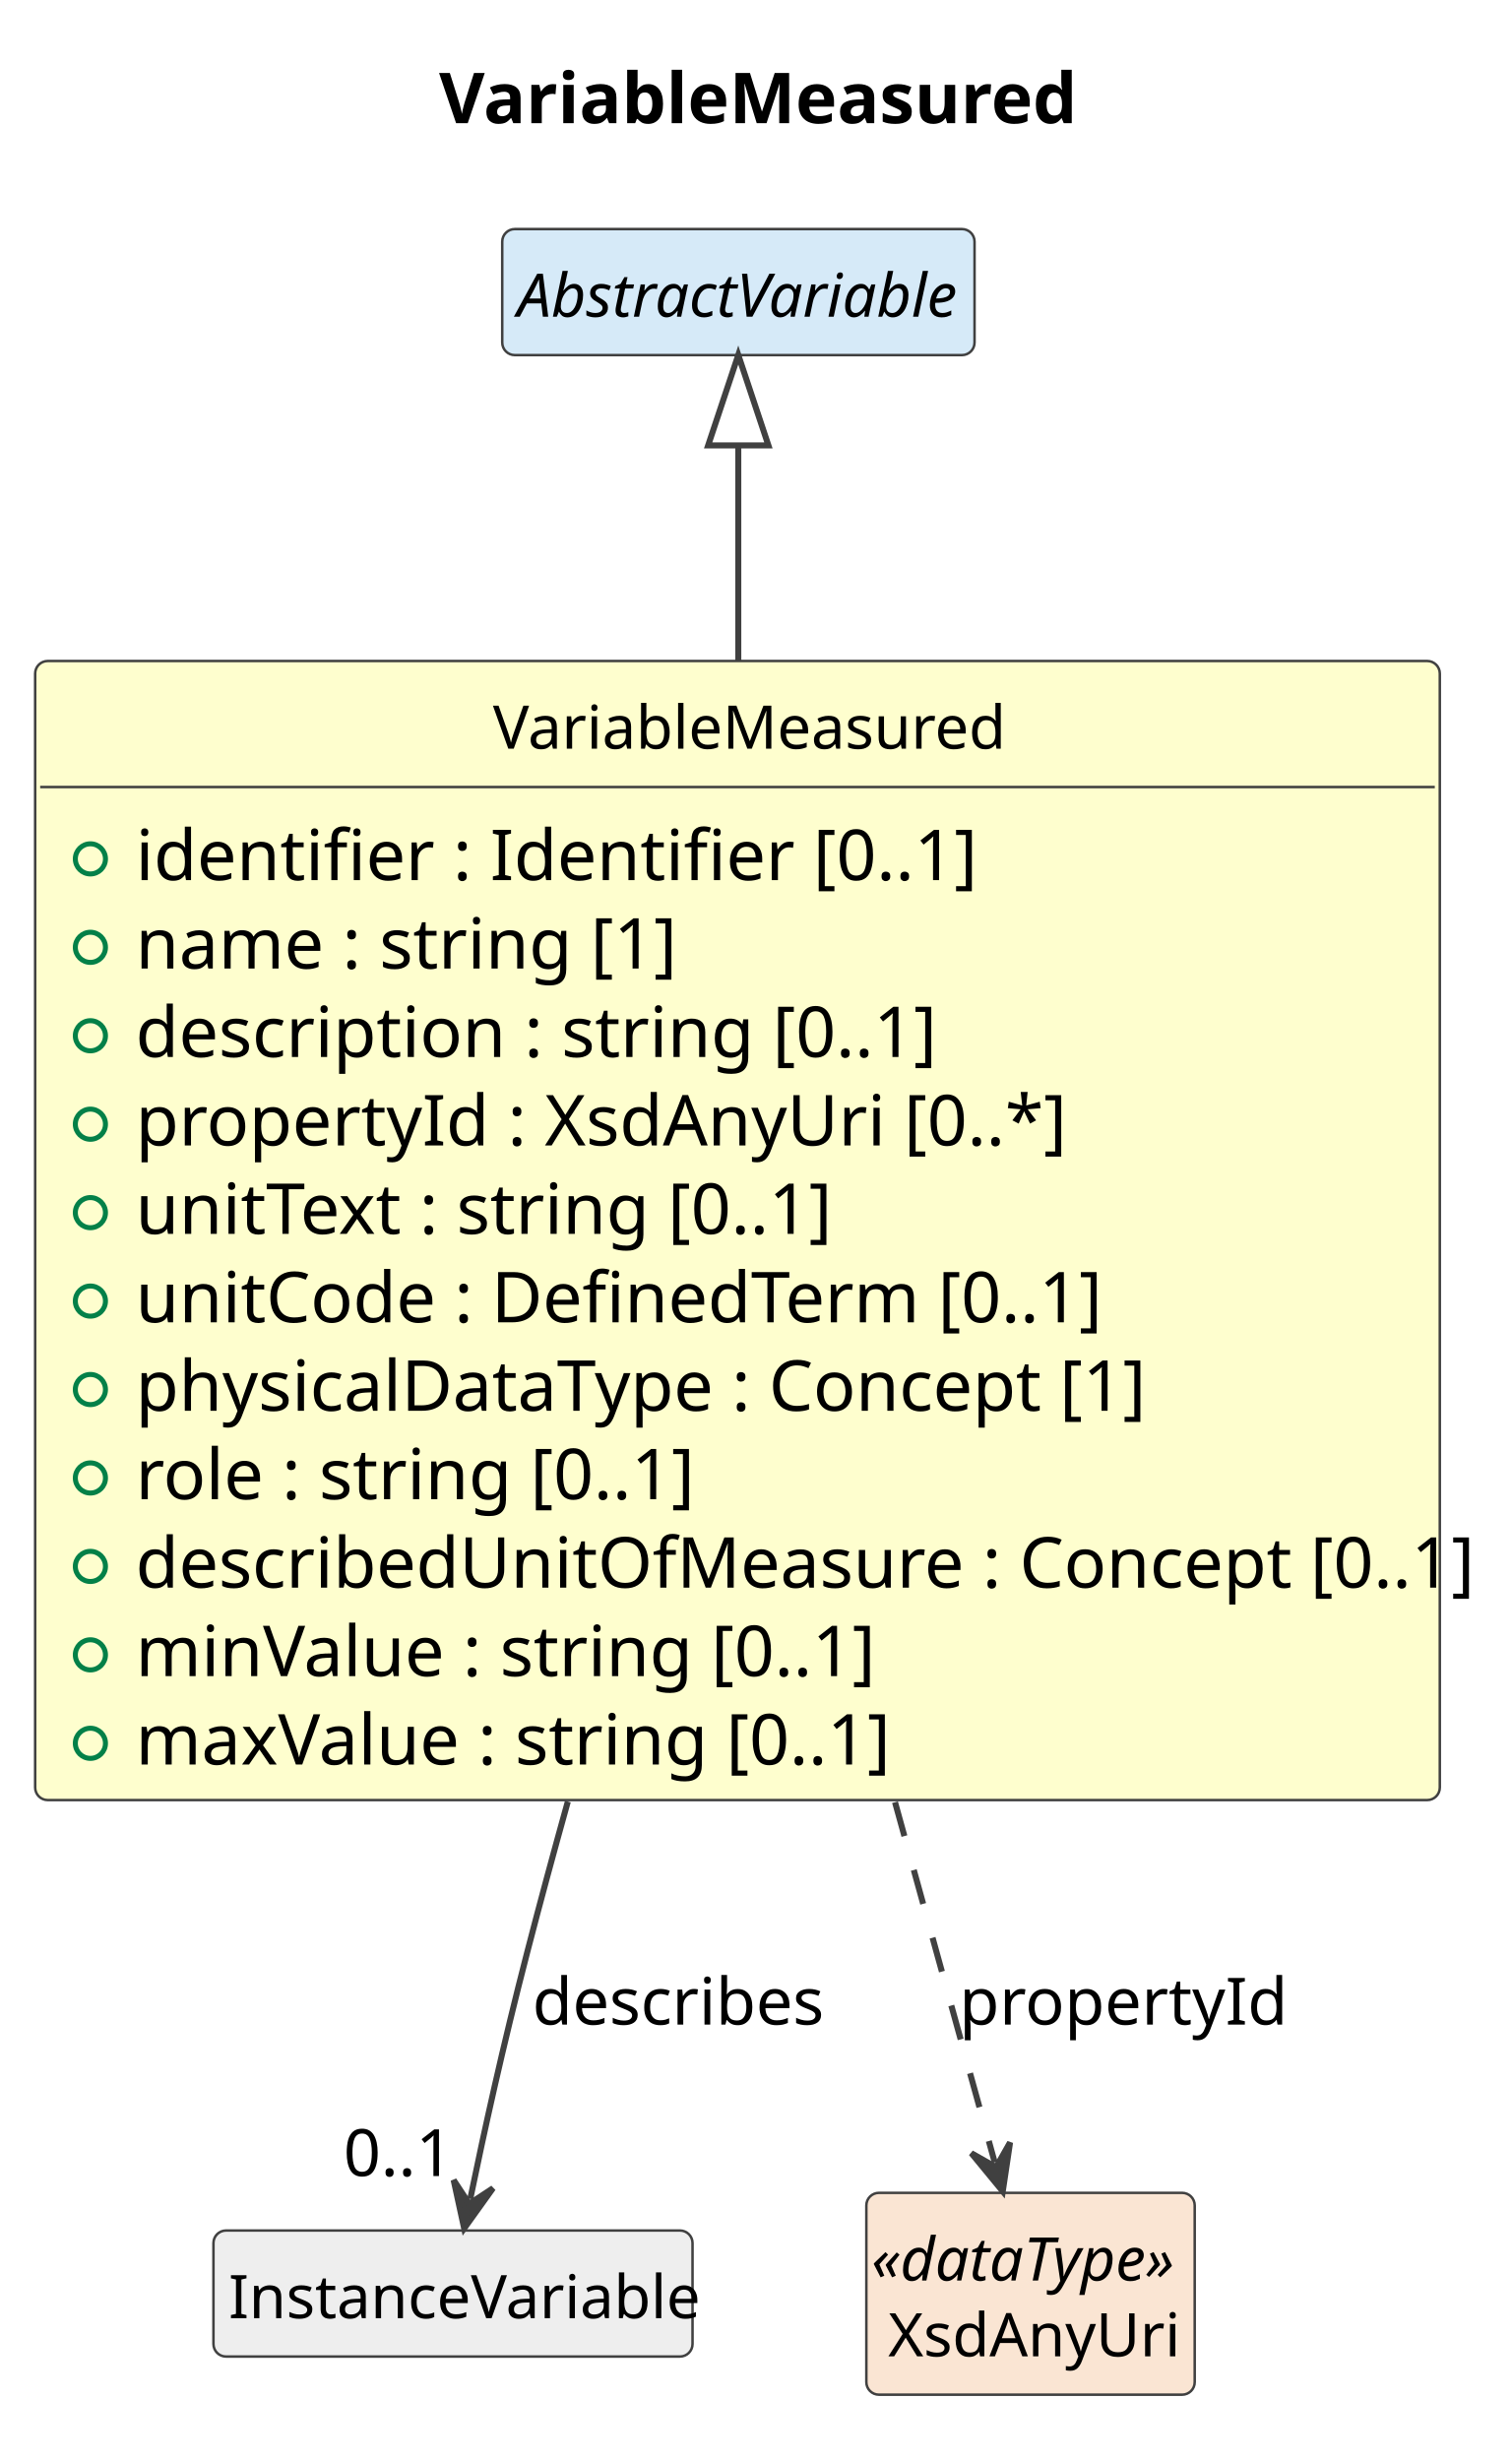
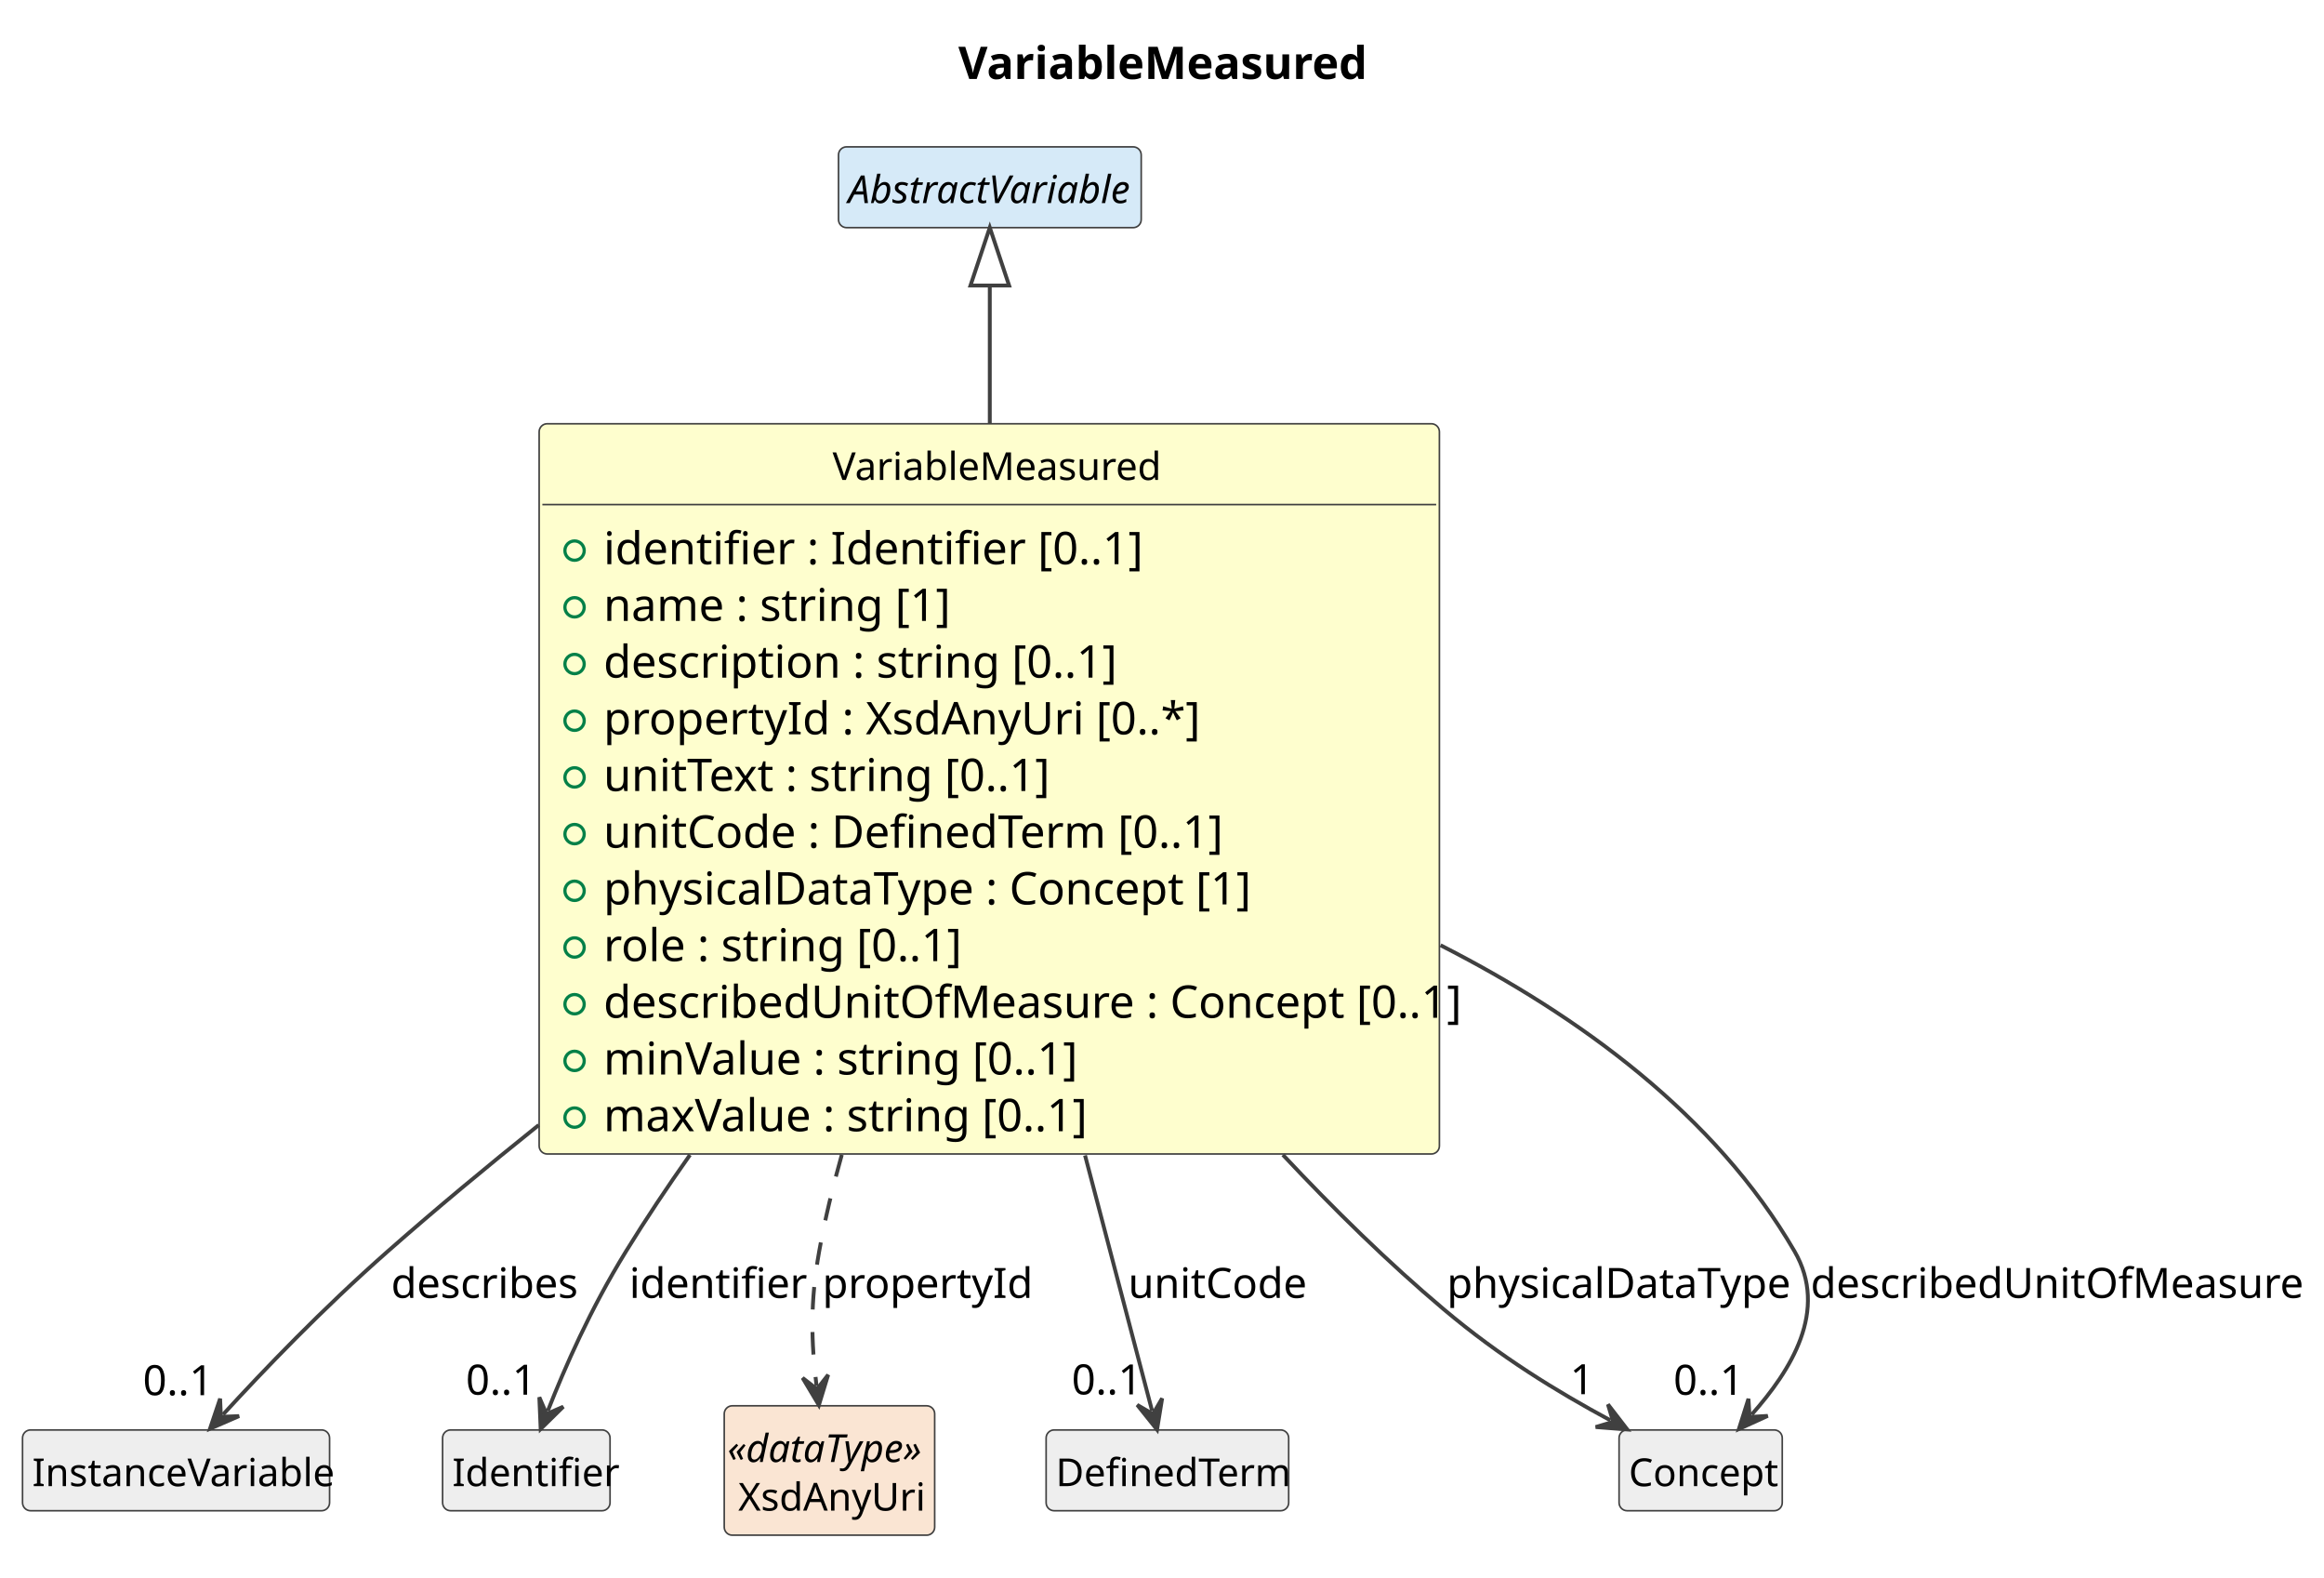
- <svg xmlns="http://www.w3.org/2000/svg" contentStyleType="text/css" data-diagram-type="CLASS" height="490px" preserveAspectRatio="none" style="width:301px;height:490px;background:#FFFFFF;" version="1.1" viewBox="0 0 301 490" width="301px" zoomAndPan="magnify">
+ <svg xmlns="http://www.w3.org/2000/svg" contentStyleType="text/css" data-diagram-type="CLASS" height="490px" preserveAspectRatio="none" style="width:722px;height:490px;background:#FFFFFF;" version="1.1" viewBox="0 0 722 490" width="722px" zoomAndPan="magnify">
  <defs />
  <g>
    <g class="title" data-source-line="1">
-       <text fill="#000000" font-family="sans-serif" font-size="14" font-weight="700" lengthAdjust="spacing" textLength="119.834" x="87.424" y="24.533">VariableMeasured</text>
+       <text fill="#000000" font-family="sans-serif" font-size="14" font-weight="700" lengthAdjust="spacing" textLength="119.834" x="297.727" y="24.533">VariableMeasured</text>
    </g>
    <g class="entity" data-qualified-name="VariableMeasured" data-source-line="12" id="ent0002">
-       <rect fill="#FEFECE" height="226.797" rx="2.5" ry="2.5" style="stroke:#404040;stroke-width:0.5;" width="279.682" x="7" y="131.609" />
-       <text fill="#000000" font-family="sans-serif" font-size="12" lengthAdjust="spacing" textLength="97.389" x="98.147" y="149.066">VariableMeasured</text>
-       <line style="stroke:#404040;stroke-width:0.5;" x1="8" x2="285.682" y1="156.703" y2="156.703" />
+       <rect fill="#FEFECE" height="226.797" rx="2.5" ry="2.5" style="stroke:#404040;stroke-width:0.5;" width="279.682" x="167.5" y="131.609" />
+       <text fill="#000000" font-family="sans-serif" font-size="12" lengthAdjust="spacing" textLength="97.389" x="258.647" y="149.066">VariableMeasured</text>
+       <line style="stroke:#404040;stroke-width:0.5;" x1="168.5" x2="446.182" y1="156.703" y2="156.703" />
      <g data-visibility-modifier="PUBLIC_FIELD">
-         <ellipse cx="18" cy="171.008" fill="none" rx="3" ry="3" style="stroke:#038048;stroke-width:1;" />
+         <ellipse cx="178.5" cy="171.008" fill="none" rx="3" ry="3" style="stroke:#038048;stroke-width:1;" />
      </g>
-       <text fill="#000000" font-family="sans-serif" font-size="14" lengthAdjust="spacing" textLength="153.303" x="27" y="175.236">identifier : Identifier [0..1]</text>
+       <text fill="#000000" font-family="sans-serif" font-size="14" lengthAdjust="spacing" textLength="153.303" x="187.5" y="175.236">identifier : Identifier [0..1]</text>
      <g data-visibility-modifier="PUBLIC_FIELD">
-         <ellipse cx="18" cy="188.617" fill="none" rx="3" ry="3" style="stroke:#038048;stroke-width:1;" />
+         <ellipse cx="178.5" cy="188.617" fill="none" rx="3" ry="3" style="stroke:#038048;stroke-width:1;" />
      </g>
-       <text fill="#000000" font-family="sans-serif" font-size="14" lengthAdjust="spacing" textLength="100.379" x="27" y="192.846">name : string [1]</text>
+       <text fill="#000000" font-family="sans-serif" font-size="14" lengthAdjust="spacing" textLength="100.379" x="187.5" y="192.846">name : string [1]</text>
      <g data-visibility-modifier="PUBLIC_FIELD">
-         <ellipse cx="18" cy="206.227" fill="none" rx="3" ry="3" style="stroke:#038048;stroke-width:1;" />
+         <ellipse cx="178.5" cy="206.227" fill="none" rx="3" ry="3" style="stroke:#038048;stroke-width:1;" />
      </g>
-       <text fill="#000000" font-family="sans-serif" font-size="14" lengthAdjust="spacing" textLength="148.627" x="27" y="210.455">description : string [0..1]</text>
+       <text fill="#000000" font-family="sans-serif" font-size="14" lengthAdjust="spacing" textLength="148.627" x="187.5" y="210.455">description : string [0..1]</text>
      <g data-visibility-modifier="PUBLIC_FIELD">
-         <ellipse cx="18" cy="223.836" fill="none" rx="3" ry="3" style="stroke:#038048;stroke-width:1;" />
+         <ellipse cx="178.5" cy="223.836" fill="none" rx="3" ry="3" style="stroke:#038048;stroke-width:1;" />
      </g>
-       <text fill="#000000" font-family="sans-serif" font-size="14" lengthAdjust="spacing" textLength="173.517" x="27" y="228.065">propertyId : XsdAnyUri [0..*]</text>
+       <text fill="#000000" font-family="sans-serif" font-size="14" lengthAdjust="spacing" textLength="173.517" x="187.5" y="228.065">propertyId : XsdAnyUri [0..*]</text>
      <g data-visibility-modifier="PUBLIC_FIELD">
-         <ellipse cx="18" cy="241.445" fill="none" rx="3" ry="3" style="stroke:#038048;stroke-width:1;" />
+         <ellipse cx="178.5" cy="241.445" fill="none" rx="3" ry="3" style="stroke:#038048;stroke-width:1;" />
      </g>
-       <text fill="#000000" font-family="sans-serif" font-size="14" lengthAdjust="spacing" textLength="130.724" x="27" y="245.674">unitText : string [0..1]</text>
+       <text fill="#000000" font-family="sans-serif" font-size="14" lengthAdjust="spacing" textLength="130.724" x="187.5" y="245.674">unitText : string [0..1]</text>
      <g data-visibility-modifier="PUBLIC_FIELD">
-         <ellipse cx="18" cy="259.055" fill="none" rx="3" ry="3" style="stroke:#038048;stroke-width:1;" />
+         <ellipse cx="178.5" cy="259.055" fill="none" rx="3" ry="3" style="stroke:#038048;stroke-width:1;" />
      </g>
-       <text fill="#000000" font-family="sans-serif" font-size="14" lengthAdjust="spacing" textLength="183.648" x="27" y="263.283">unitCode : DefinedTerm [0..1]</text>
+       <text fill="#000000" font-family="sans-serif" font-size="14" lengthAdjust="spacing" textLength="183.648" x="187.5" y="263.283">unitCode : DefinedTerm [0..1]</text>
      <g data-visibility-modifier="PUBLIC_FIELD">
-         <ellipse cx="18" cy="276.664" fill="none" rx="3" ry="3" style="stroke:#038048;stroke-width:1;" />
+         <ellipse cx="178.5" cy="276.664" fill="none" rx="3" ry="3" style="stroke:#038048;stroke-width:1;" />
      </g>
-       <text fill="#000000" font-family="sans-serif" font-size="14" lengthAdjust="spacing" textLength="194.544" x="27" y="280.893">physicalDataType : Concept [1]</text>
+       <text fill="#000000" font-family="sans-serif" font-size="14" lengthAdjust="spacing" textLength="194.544" x="187.5" y="280.893">physicalDataType : Concept [1]</text>
      <g data-visibility-modifier="PUBLIC_FIELD">
-         <ellipse cx="18" cy="294.273" fill="none" rx="3" ry="3" style="stroke:#038048;stroke-width:1;" />
+         <ellipse cx="178.5" cy="294.273" fill="none" rx="3" ry="3" style="stroke:#038048;stroke-width:1;" />
      </g>
-       <text fill="#000000" font-family="sans-serif" font-size="14" lengthAdjust="spacing" textLength="104.269" x="27" y="298.502">role : string [0..1]</text>
+       <text fill="#000000" font-family="sans-serif" font-size="14" lengthAdjust="spacing" textLength="104.269" x="187.5" y="298.502">role : string [0..1]</text>
      <g data-visibility-modifier="PUBLIC_FIELD">
-         <ellipse cx="18" cy="311.883" fill="none" rx="3" ry="3" style="stroke:#038048;stroke-width:1;" />
+         <ellipse cx="178.5" cy="311.883" fill="none" rx="3" ry="3" style="stroke:#038048;stroke-width:1;" />
      </g>
-       <text fill="#000000" font-family="sans-serif" font-size="14" lengthAdjust="spacing" textLength="253.682" x="27" y="316.111">describedUnitOfMeasure : Concept [0..1]</text>
+       <text fill="#000000" font-family="sans-serif" font-size="14" lengthAdjust="spacing" textLength="253.682" x="187.5" y="316.111">describedUnitOfMeasure : Concept [0..1]</text>
      <g data-visibility-modifier="PUBLIC_FIELD">
-         <ellipse cx="18" cy="329.492" fill="none" rx="3" ry="3" style="stroke:#038048;stroke-width:1;" />
+         <ellipse cx="178.5" cy="329.492" fill="none" rx="3" ry="3" style="stroke:#038048;stroke-width:1;" />
      </g>
-       <text fill="#000000" font-family="sans-serif" font-size="14" lengthAdjust="spacing" textLength="139.289" x="27" y="333.721">minValue : string [0..1]</text>
+       <text fill="#000000" font-family="sans-serif" font-size="14" lengthAdjust="spacing" textLength="139.289" x="187.5" y="333.721">minValue : string [0..1]</text>
      <g data-visibility-modifier="PUBLIC_FIELD">
-         <ellipse cx="18" cy="347.102" fill="none" rx="3" ry="3" style="stroke:#038048;stroke-width:1;" />
+         <ellipse cx="178.5" cy="347.102" fill="none" rx="3" ry="3" style="stroke:#038048;stroke-width:1;" />
      </g>
-       <text fill="#000000" font-family="sans-serif" font-size="14" lengthAdjust="spacing" textLength="143.179" x="27" y="351.33">maxValue : string [0..1]</text>
+       <text fill="#000000" font-family="sans-serif" font-size="14" lengthAdjust="spacing" textLength="143.179" x="187.5" y="351.33">maxValue : string [0..1]</text>
    </g>
    <g class="entity" data-qualified-name="AbstractVariable" data-source-line="25" id="ent0003">
-       <rect fill="#D6EAF8" height="25.094" rx="2.5" ry="2.5" style="stroke:#404040;stroke-width:0.5;" width="94.043" x="100" y="45.609" />
-       <text fill="#000000" font-family="sans-serif" font-size="12" font-style="italic" lengthAdjust="spacing" textLength="88.043" x="103" y="63.066">AbstractVariable</text>
+       <rect fill="#D6EAF8" height="25.094" rx="2.5" ry="2.5" style="stroke:#404040;stroke-width:0.5;" width="94.043" x="260.5" y="45.609" />
+       <text fill="#000000" font-family="sans-serif" font-size="12" font-style="italic" lengthAdjust="spacing" textLength="88.043" x="263.5" y="63.066">AbstractVariable</text>
    </g>
    <g class="entity" data-qualified-name="InstanceVariable" data-source-line="27" id="ent0005">
-       <rect fill="#EEEEEE" height="25.094" rx="2.5" ry="2.5" style="stroke:#404040;stroke-width:0.5;" width="95.391" x="42.5" y="444.109" />
-       <text fill="#000000" font-family="sans-serif" font-size="12" lengthAdjust="spacing" textLength="89.391" x="45.5" y="461.566">InstanceVariable</text>
+       <rect fill="#EEEEEE" height="25.094" rx="2.5" ry="2.5" style="stroke:#404040;stroke-width:0.5;" width="95.391" x="7" y="444.109" />
+       <text fill="#000000" font-family="sans-serif" font-size="12" lengthAdjust="spacing" textLength="89.391" x="10" y="461.566">InstanceVariable</text>
    </g>
-     <g class="entity" data-qualified-name="XsdAnyUri" data-source-line="29" id="ent0007">
-       <rect fill="#FAE5D3" height="40.188" rx="2.5" ry="2.5" style="stroke:#404040;stroke-width:0.5;" width="65.381" x="172.5" y="436.609" />
-       <text fill="#000000" font-family="sans-serif" font-size="12" font-style="italic" lengthAdjust="spacing" textLength="63.381" x="173.5" y="454.066">«dataType»</text>
-       <text fill="#000000" font-family="sans-serif" font-size="12" lengthAdjust="spacing" textLength="56.684" x="176.849" y="469.16">XsdAnyUri</text>
+     <g class="entity" data-qualified-name="Identifier" data-source-line="29" id="ent0007">
+       <rect fill="#EEEEEE" height="25.094" rx="2.5" ry="2.5" style="stroke:#404040;stroke-width:0.5;" width="52.025" x="137.5" y="444.109" />
+       <text fill="#000000" font-family="sans-serif" font-size="12" lengthAdjust="spacing" textLength="46.025" x="140.5" y="461.566">Identifier</text>
+     </g>
+     <g class="entity" data-qualified-name="XsdAnyUri" data-source-line="31" id="ent0009">
+       <rect fill="#FAE5D3" height="40.188" rx="2.5" ry="2.5" style="stroke:#404040;stroke-width:0.5;" width="65.381" x="225" y="436.609" />
+       <text fill="#000000" font-family="sans-serif" font-size="12" font-style="italic" lengthAdjust="spacing" textLength="63.381" x="226" y="454.066">«dataType»</text>
+       <text fill="#000000" font-family="sans-serif" font-size="12" lengthAdjust="spacing" textLength="56.684" x="229.349" y="469.16">XsdAnyUri</text>
+     </g>
+     <g class="entity" data-qualified-name="DefinedTerm" data-source-line="33" id="ent0011">
+       <rect fill="#EEEEEE" height="25.094" rx="2.5" ry="2.5" style="stroke:#404040;stroke-width:0.5;" width="75.357" x="325" y="444.109" />
+       <text fill="#000000" font-family="sans-serif" font-size="12" lengthAdjust="spacing" textLength="69.357" x="328" y="461.566">DefinedTerm</text>
+     </g>
+     <g class="entity" data-qualified-name="Concept" data-source-line="35" id="ent0013">
+       <rect fill="#EEEEEE" height="25.094" rx="2.5" ry="2.5" style="stroke:#404040;stroke-width:0.5;" width="50.695" x="503" y="444.109" />
+       <text fill="#000000" font-family="sans-serif" font-size="12" lengthAdjust="spacing" textLength="44.695" x="506" y="461.566">Concept</text>
    </g>
    <g class="link" data-entity-1="ent0003" data-entity-2="ent0002" data-link-type="extension" data-source-line="26" id="lnk4">
-       <path codeLine="26" d="M147,88.679 C147,101.809 147,106.659 147,131.539" fill="none" id="AbstractVariable-backto-VariableMeasured" style="stroke:#404040;stroke-width:1.2;" />
-       <polygon fill="none" points="147,70.679,141,88.679,153,88.679,147,70.679" style="stroke:#404040;stroke-width:1.2;" />
+       <path codeLine="26" d="M307.5,88.679 C307.5,101.809 307.5,106.659 307.5,131.539" fill="none" id="AbstractVariable-backto-VariableMeasured" style="stroke:#404040;stroke-width:1.2;" />
+       <polygon fill="none" points="307.5,70.679,301.5,88.679,313.5,88.679,307.5,70.679" style="stroke:#404040;stroke-width:1.2;" />
    </g>
    <g class="link" data-entity-1="ent0002" data-entity-2="ent0005" data-link-type="dependency" data-source-line="28" id="lnk6">
-       <path codeLine="28" d="M113.06,358.709 C110.25,368.789 107.52,378.869 105,388.609 C100.04,407.759 96.415,424.374 93.635,437.814" fill="none" id="VariableMeasured-to-InstanceVariable" style="stroke:#404040;stroke-width:1.2;" />
-       <polygon fill="#404040" points="92.42,443.689,98.16,435.686,93.433,438.793,90.326,434.066,92.42,443.689" style="stroke:#404040;stroke-width:1.2;" />
-       <text fill="#000000" font-family="sans-serif" font-size="13" lengthAdjust="spacing" textLength="55.637" x="106" y="403.104">describes</text>
-       <text fill="#000000" font-family="sans-serif" font-size="13" lengthAdjust="spacing" textLength="21.684" x="68.395" y="433.258">0..1</text>
+       <path codeLine="28" d="M167.37,349.419 C151.3,362.289 135.36,375.529 120.5,388.609 C99.91,406.739 81.98,425.511 69.3,439.311" fill="none" id="VariableMeasured-to-InstanceVariable" style="stroke:#404040;stroke-width:1.2;" />
+       <polygon fill="#404040" points="65.24,443.729,74.275,439.808,68.623,440.048,68.384,434.396,65.24,443.729" style="stroke:#404040;stroke-width:1.2;" />
+       <text fill="#000000" font-family="sans-serif" font-size="13" lengthAdjust="spacing" textLength="55.637" x="121.5" y="403.104">describes</text>
+       <text fill="#000000" font-family="sans-serif" font-size="13" lengthAdjust="spacing" textLength="21.684" x="44.387" y="433.313">0..1</text>
    </g>
    <g class="link" data-entity-1="ent0002" data-entity-2="ent0007" data-link-type="dependency" data-source-line="30" id="lnk8">
-       <path codeLine="30" d="M178.21,358.829 C186.52,388.859 192.99,412.217 198.06,430.537" fill="none" id="VariableMeasured-to-XsdAnyUri" style="stroke:#404040;stroke-width:1.2;stroke-dasharray:7,7;" />
-       <polygon fill="#404040" points="199.66,436.319,201.115,426.579,198.326,431.5,193.404,428.712,199.66,436.319" style="stroke:#404040;stroke-width:1.2;" />
-       <text fill="#000000" font-family="sans-serif" font-size="13" lengthAdjust="spacing" textLength="58.532" x="191" y="403.104">propertyId</text>
+       <path codeLine="30" d="M214.35,358.699 C207.34,368.609 200.63,378.659 194.5,388.609 C183.21,406.949 175.593,424.488 170.173,438.219" fill="none" id="VariableMeasured-to-Identifier" style="stroke:#404040;stroke-width:1.2;" />
+       <polygon fill="#404040" points="167.97,443.799,174.995,436.897,169.806,439.149,167.554,433.959,167.97,443.799" style="stroke:#404040;stroke-width:1.2;" />
+       <text fill="#000000" font-family="sans-serif" font-size="13" lengthAdjust="spacing" textLength="49.137" x="195.5" y="403.104">identifier</text>
+       <text fill="#000000" font-family="sans-serif" font-size="13" lengthAdjust="spacing" textLength="21.684" x="144.725" y="433.151">0..1</text>
+     </g>
+     <g class="link" data-entity-1="ent0002" data-entity-2="ent0009" data-link-type="dependency" data-source-line="32" id="lnk10">
+       <path codeLine="32" d="M261.52,358.649 C258.69,368.659 256.28,378.739 254.5,388.609 C251.63,404.539 252.035,416.963 253.675,430.443" fill="none" id="VariableMeasured-to-XsdAnyUri" style="stroke:#404040;stroke-width:1.2;stroke-dasharray:7,7;" />
+       <polygon fill="#404040" points="254.4,436.399,257.284,426.982,253.796,431.436,249.342,427.948,254.4,436.399" style="stroke:#404040;stroke-width:1.2;" />
+       <text fill="#000000" font-family="sans-serif" font-size="13" lengthAdjust="spacing" textLength="58.532" x="255.5" y="403.104">propertyId</text>
+     </g>
+     <g class="link" data-entity-1="ent0002" data-entity-2="ent0011" data-link-type="dependency" data-source-line="34" id="lnk12">
+       <path codeLine="34" d="M337.09,358.829 C346.2,393.499 353.465,421.206 357.935,438.216" fill="none" id="VariableMeasured-to-DefinedTerm" style="stroke:#404040;stroke-width:1.2;" />
+       <polygon fill="#404040" points="359.46,444.019,361.041,434.298,358.189,439.184,353.304,436.332,359.46,444.019" style="stroke:#404040;stroke-width:1.2;" />
+       <text fill="#000000" font-family="sans-serif" font-size="13" lengthAdjust="spacing" textLength="52.038" x="350.5" y="403.104">unitCode</text>
+       <text fill="#000000" font-family="sans-serif" font-size="13" lengthAdjust="spacing" textLength="21.684" x="332.942" y="433.074">0..1</text>
+     </g>
+     <g class="link" data-entity-1="ent0002" data-entity-2="ent0013" data-link-type="dependency" data-source-line="36" id="lnk14">
+       <path codeLine="36" d="M398.56,358.669 C414.41,375.569 431.33,392.159 448.5,406.609 C466.19,421.509 483.591,432.097 500.281,441.117" fill="none" id="VariableMeasured-to-Concept" style="stroke:#404040;stroke-width:1.2;" />
+       <polygon fill="#404040" points="505.56,443.969,499.544,436.171,501.161,441.592,495.74,443.209,505.56,443.969" style="stroke:#404040;stroke-width:1.2;" />
+       <text fill="#000000" font-family="sans-serif" font-size="13" lengthAdjust="spacing" textLength="103.327" x="449.5" y="403.104">physicalDataType</text>
+       <text fill="#000000" font-family="sans-serif" font-size="13" lengthAdjust="spacing" textLength="7.23" x="487.764" y="433.004">1</text>
+     </g>
+     <g class="link" data-entity-1="ent0002" data-entity-2="ent0013" data-link-type="dependency" data-source-line="37" id="lnk15">
+       <path codeLine="37" d="M447.53,293.569 C490.5,315.469 532.9,346.279 557.5,388.609 C568.2,407.019 556.35,425.629 544.199,439.339" fill="none" id="VariableMeasured-to-Concept-1" style="stroke:#404040;stroke-width:1.2;" />
+       <polygon fill="#404040" points="540.22,443.829,549.183,439.747,543.536,440.087,543.196,434.441,540.22,443.829" style="stroke:#404040;stroke-width:1.2;" />
+       <text fill="#000000" font-family="sans-serif" font-size="13" lengthAdjust="spacing" textLength="143.787" x="562.5" y="403.104">describedUnitOfMeasure</text>
+       <text fill="#000000" font-family="sans-serif" font-size="13" lengthAdjust="spacing" textLength="21.684" x="519.895" y="433.193">0..1</text>
    </g>
  </g>
</svg>
